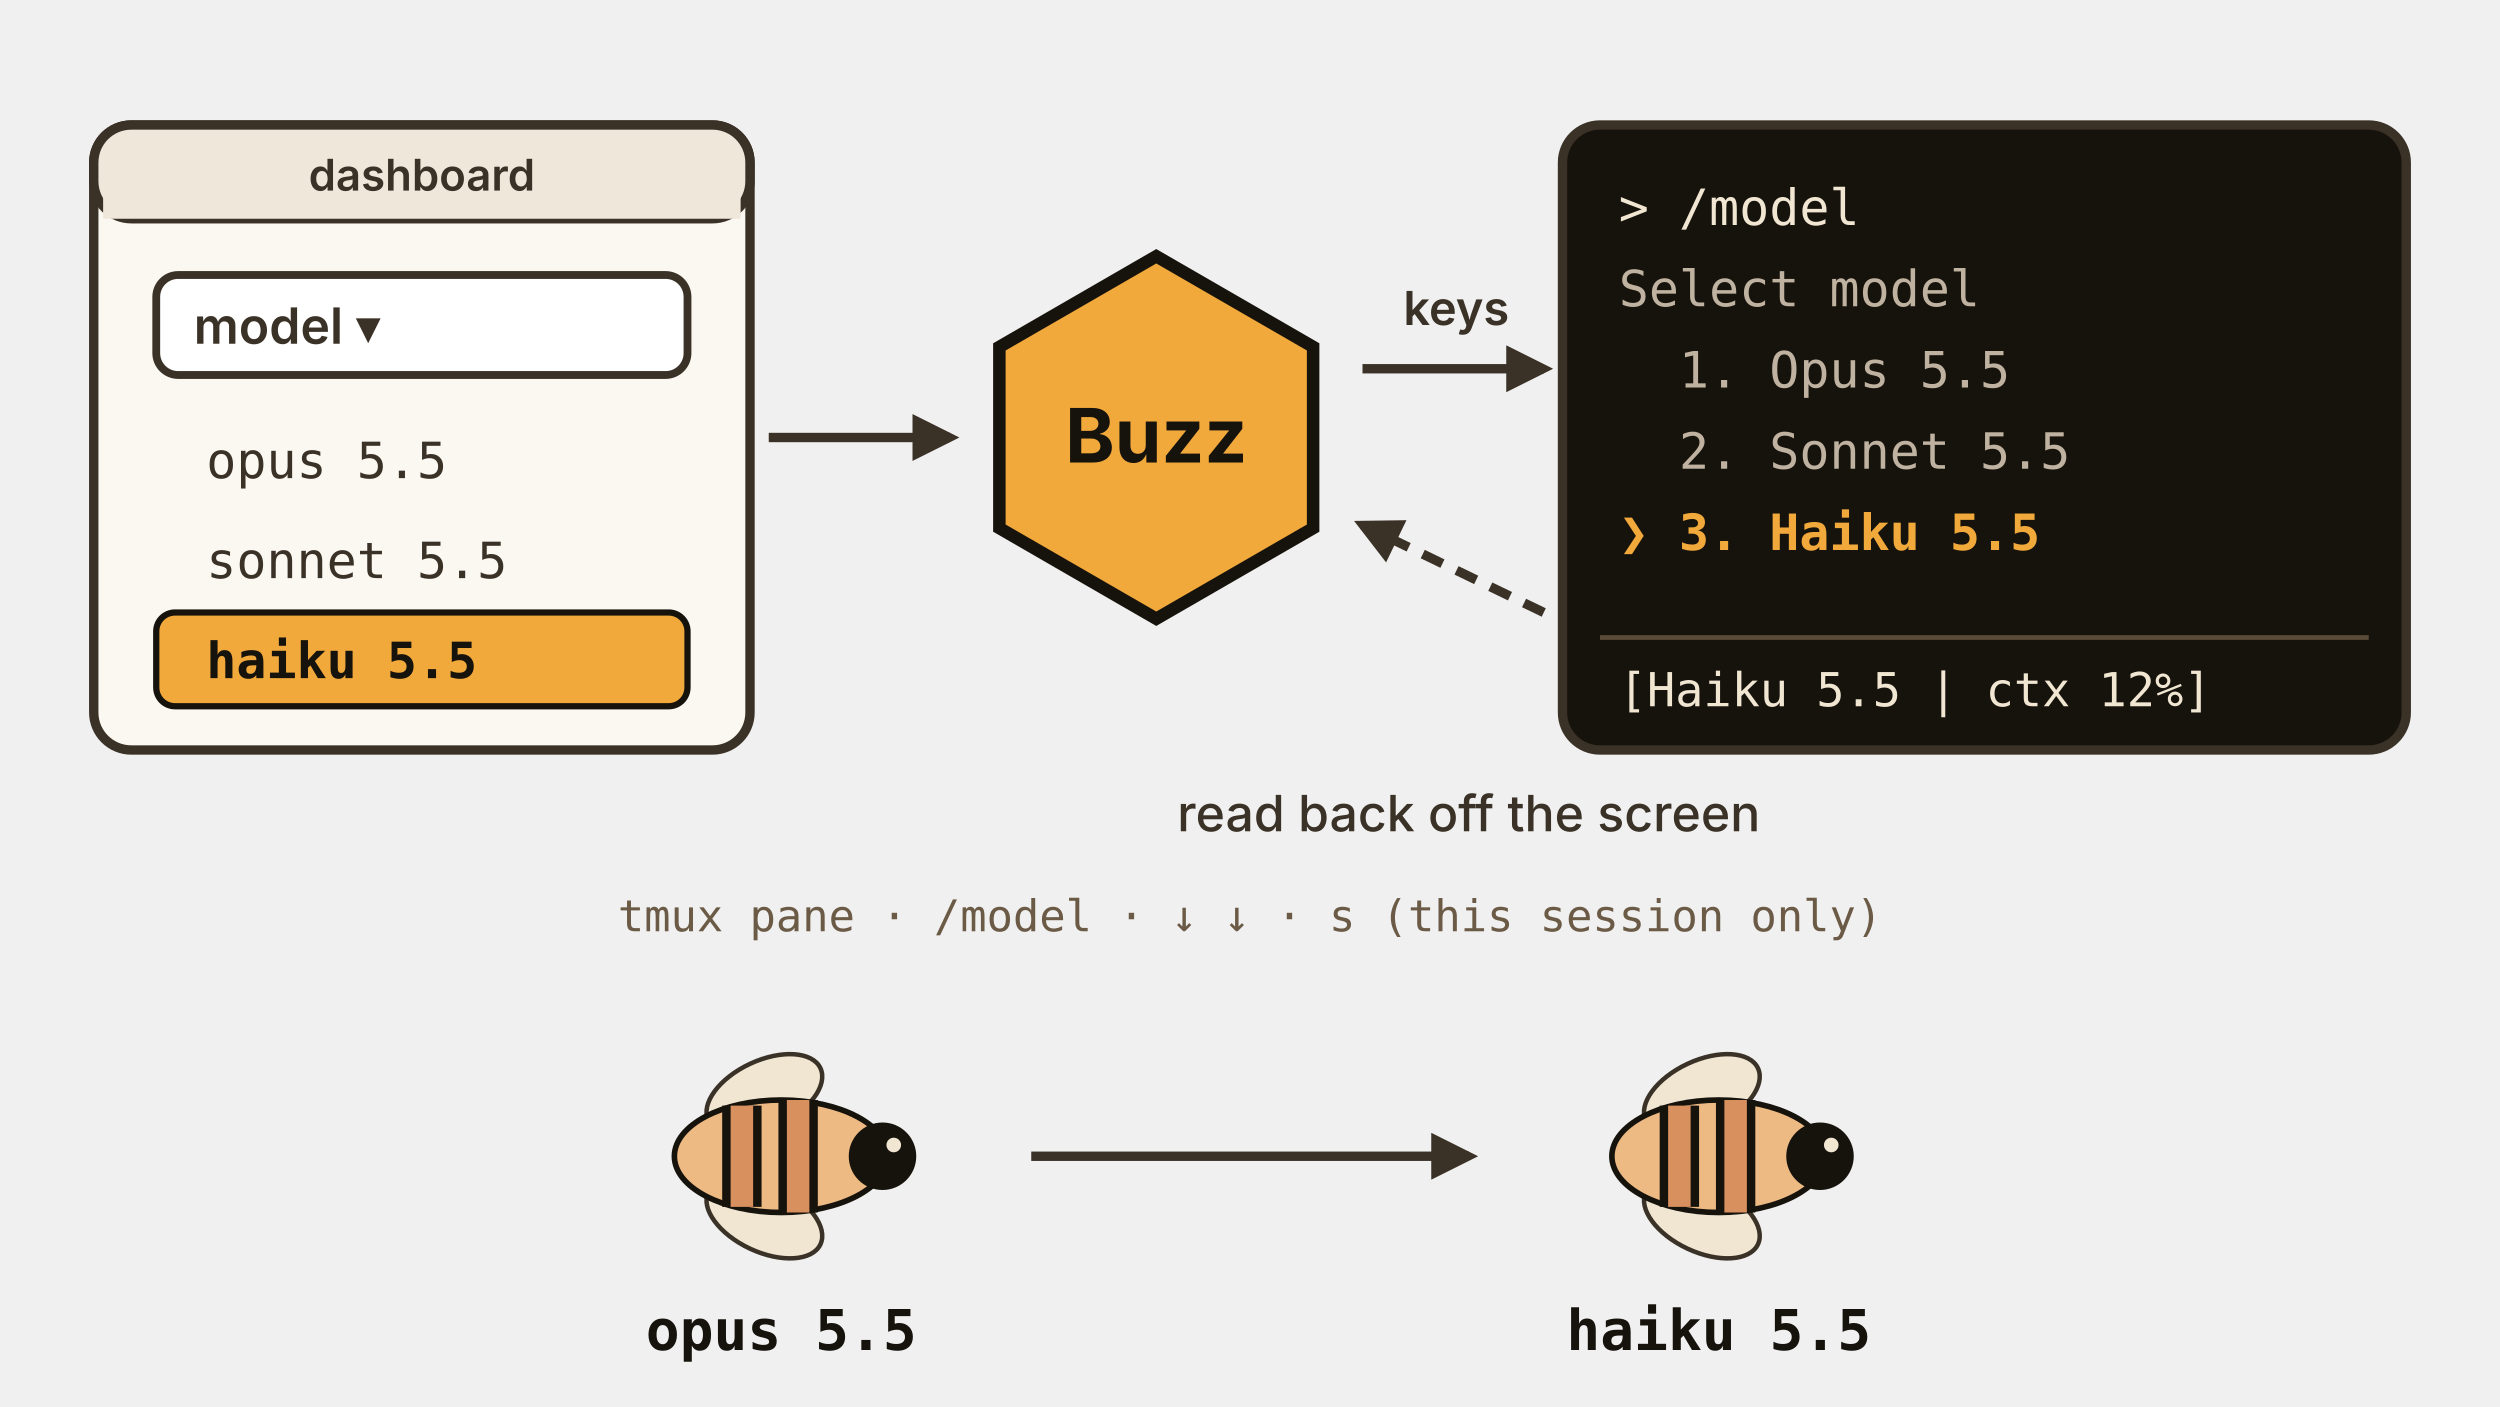
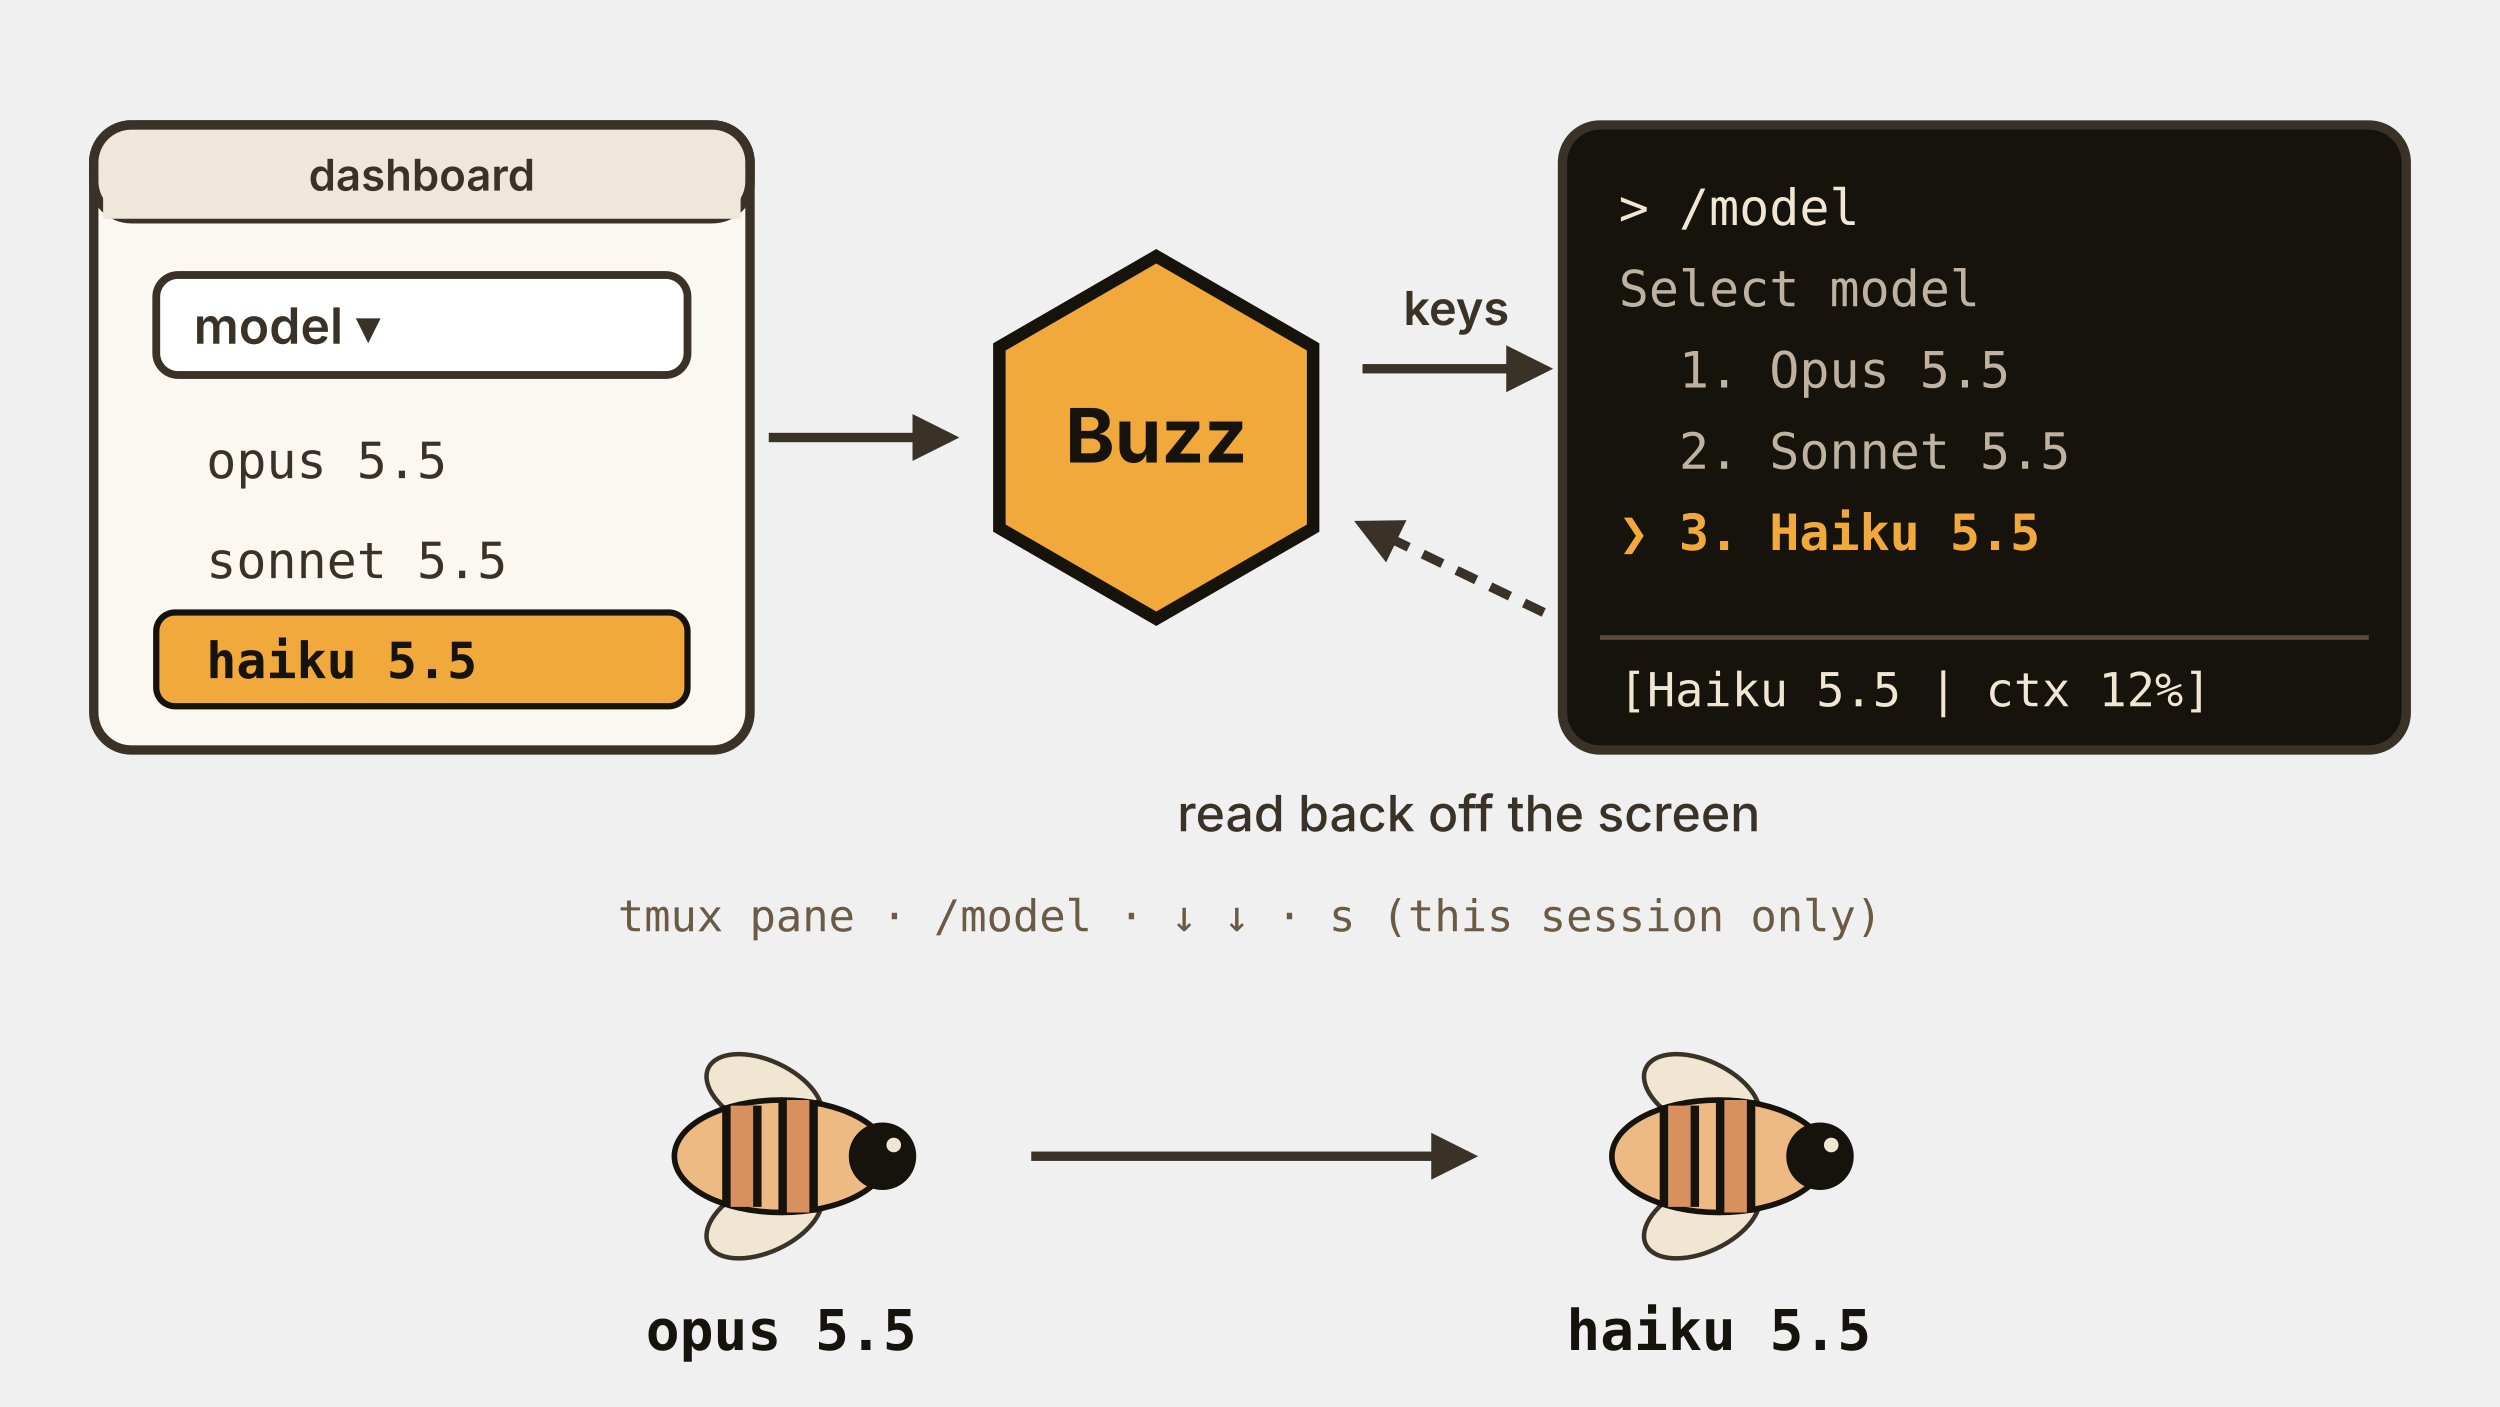
<svg xmlns="http://www.w3.org/2000/svg" viewBox="0 0 800 450" font-family="Inter, -apple-system, Helvetica, Arial, sans-serif">
  <defs>
    <marker id="ar" viewBox="0 0 10 10" refX="8" refY="5" markerWidth="5" markerHeight="5" orient="auto-start-reverse">
      <path d="M0 0L10 5L0 10z" fill="#3a3127" />
    </marker>
  </defs>
  <rect x="30" y="40" width="210" height="200" rx="12" fill="#fbf8f2" stroke="#3a3127" stroke-width="3" />
  <rect x="30" y="40" width="210" height="30" rx="12" fill="#efe7da" stroke="#3a3127" stroke-width="3" />
  <rect x="33" y="58" width="204" height="12" fill="#efe7da" />
  <text x="135" y="61" text-anchor="middle" font-size="14" font-weight="600" fill="#3a3127">dashboard</text>
  <rect x="50" y="88" width="170" height="32" rx="7" fill="#fff" stroke="#3a3127" stroke-width="2.5" />
  <text x="62" y="110" text-anchor="start" font-size="16" font-weight="600" fill="#3a3127">model ▾</text>
  <text x="66" y="153" text-anchor="start" font-size="16" font-weight="400" fill="#3a3127" font-family="Menlo, SF Mono, monospace" xml:space="preserve">opus 5.5</text>
  <text x="66" y="185" text-anchor="start" font-size="16" font-weight="400" fill="#3a3127" font-family="Menlo, SF Mono, monospace" xml:space="preserve">sonnet 5.5</text>
  <rect x="50" y="196" width="170" height="30" rx="6" fill="#f2a93b" stroke="#16120c" stroke-width="2" />
  <text x="66" y="217" text-anchor="start" font-size="16" font-weight="700" fill="#16120c" font-family="Menlo, SF Mono, monospace" xml:space="preserve">haiku 5.5</text>
  <polygon points="420.2,169.0 370.0,198.0 319.8,169.0 319.8,111.0 370.0,82.0 420.2,111.0" fill="#f2a93b" stroke="#16120c" stroke-width="4" />
  <text x="370" y="148" text-anchor="middle" font-size="24" font-weight="700" fill="#16120c">Buzz</text>
  <line x1="246" y1="140" x2="304" y2="140" stroke="#3a3127" stroke-width="3" marker-end="url(#ar)" />
  <rect x="500" y="40" width="270" height="200" rx="12" fill="#16120c" stroke="#3a3127" stroke-width="3" />
  <text x="518" y="72" text-anchor="start" font-size="16" font-weight="400" fill="#f0e6d2" font-family="Menlo, SF Mono, monospace" xml:space="preserve">&gt; /model</text>
  <text x="518" y="98" text-anchor="start" font-size="16" font-weight="400" fill="#bfb2a0" font-family="Menlo, SF Mono, monospace" xml:space="preserve">Select model</text>
  <text x="518" y="124" text-anchor="start" font-size="16" font-weight="400" fill="#bfb2a0" font-family="Menlo, SF Mono, monospace" xml:space="preserve">  1. Opus 5.5</text>
  <text x="518" y="150" text-anchor="start" font-size="16" font-weight="400" fill="#bfb2a0" font-family="Menlo, SF Mono, monospace" xml:space="preserve">  2. Sonnet 5.5</text>
  <text x="518" y="176" text-anchor="start" font-size="16" font-weight="700" fill="#f2a93b" font-family="Menlo, SF Mono, monospace" xml:space="preserve">❯ 3. Haiku 5.5</text>
  <line x1="512" y1="204" x2="758" y2="204" stroke="#5a4a38" stroke-width="1.5" />
  <text x="518" y="226" text-anchor="start" font-size="15" font-weight="400" fill="#f0e6d2" font-family="Menlo, SF Mono, monospace" xml:space="preserve">[Haiku 5.5 | ctx 12%]</text>
  <line x1="436" y1="118" x2="494" y2="118" stroke="#3a3127" stroke-width="3" marker-end="url(#ar)" />
  <text x="466" y="104" text-anchor="middle" font-size="15" font-weight="600" fill="#3a3127">keys</text>
  <line x1="494" y1="196" x2="436" y2="168" stroke="#3a3127" stroke-width="3" stroke-dasharray="7 5" marker-end="url(#ar)" />
  <text x="470" y="266" text-anchor="middle" font-size="16" font-weight="500" fill="#3a3127">read back off the screen</text>
  <text x="400" y="298" text-anchor="middle" font-size="14" font-weight="400" fill="#6b5a45" font-family="Menlo, SF Mono, monospace" xml:space="preserve">tmux pane · /model · ↓ ↓ · s (this session only)</text>
  <g transform="translate(203.2 332.2) scale(1.8)">
-     <ellipse cx="23" cy="10" rx="11" ry="6" fill="#f0e6d2" stroke="#3a3127" stroke-width=".8" transform="rotate(-25 23 10)" />
-     <ellipse cx="23" cy="32" rx="11" ry="6" fill="#f0e6d2" stroke="#3a3127" stroke-width=".8" transform="rotate(25 23 32)" />
+     <ellipse cx="23" cy="10" rx="11" ry="6" fill="#f0e6d2" stroke="#3a3127" stroke-width=".8" transform="rotate(25 23 10)" />
+     <ellipse cx="23" cy="32" rx="11" ry="6" fill="#f0e6d2" stroke="#3a3127" stroke-width=".8" transform="rotate(-25 23 32)" />
    <ellipse cx="26" cy="21" rx="19" ry="10" fill="#edba83" stroke="#16120c" stroke-width="1" />
    <path d="M19 12v18M29 11v20" stroke="#16120c" stroke-width="7" />
    <path d="M19 12v18M29 11v20" stroke="#d8905f" stroke-width="4" />
    <circle cx="44" cy="21" r="6" fill="#16120c" />
    <circle cx="46" cy="19" r="1.3" fill="#f0e6d2" />
  </g>
  <text x="250" y="432" text-anchor="middle" font-size="18" font-weight="700" fill="#16120c" font-family="Menlo, SF Mono, monospace" xml:space="preserve">opus 5.5</text>
  <line x1="330" y1="370" x2="470" y2="370" stroke="#3a3127" stroke-width="3" marker-end="url(#ar)" />
  <g transform="translate(503.2 332.2) scale(1.8)">
-     <ellipse cx="23" cy="10" rx="11" ry="6" fill="#f0e6d2" stroke="#3a3127" stroke-width=".8" transform="rotate(-25 23 10)" />
-     <ellipse cx="23" cy="32" rx="11" ry="6" fill="#f0e6d2" stroke="#3a3127" stroke-width=".8" transform="rotate(25 23 32)" />
+     <ellipse cx="23" cy="10" rx="11" ry="6" fill="#f0e6d2" stroke="#3a3127" stroke-width=".8" transform="rotate(25 23 10)" />
+     <ellipse cx="23" cy="32" rx="11" ry="6" fill="#f0e6d2" stroke="#3a3127" stroke-width=".8" transform="rotate(-25 23 32)" />
    <ellipse cx="26" cy="21" rx="19" ry="10" fill="#edba83" stroke="#16120c" stroke-width="1" />
    <path d="M19 12v18M29 11v20" stroke="#16120c" stroke-width="7" />
    <path d="M19 12v18M29 11v20" stroke="#d8905f" stroke-width="4" />
    <circle cx="44" cy="21" r="6" fill="#16120c" />
    <circle cx="46" cy="19" r="1.3" fill="#f0e6d2" />
  </g>
  <text x="550" y="432" text-anchor="middle" font-size="18" font-weight="700" fill="#16120c" font-family="Menlo, SF Mono, monospace" xml:space="preserve">haiku 5.5</text>
</svg>
